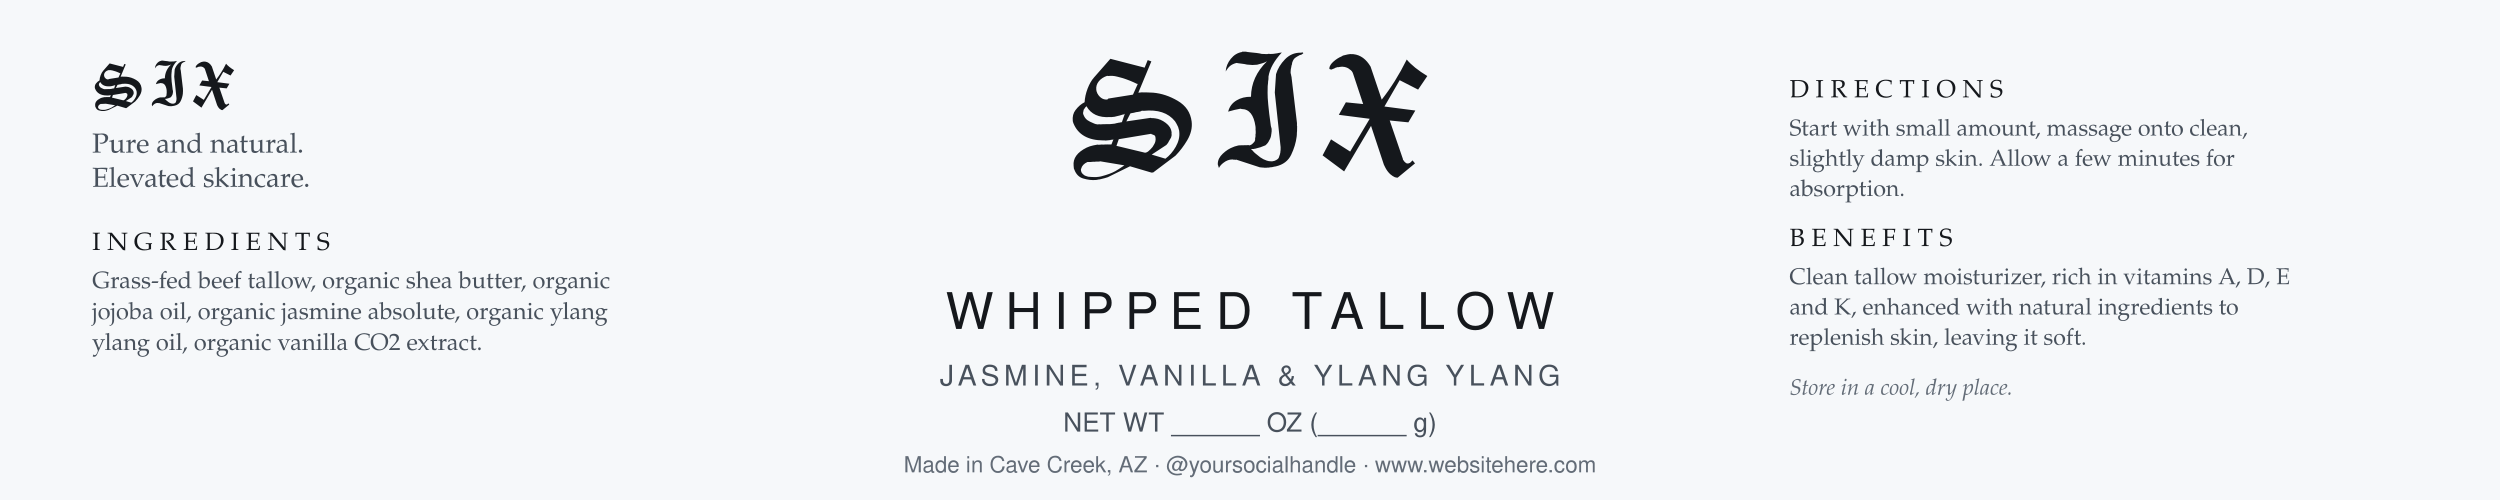
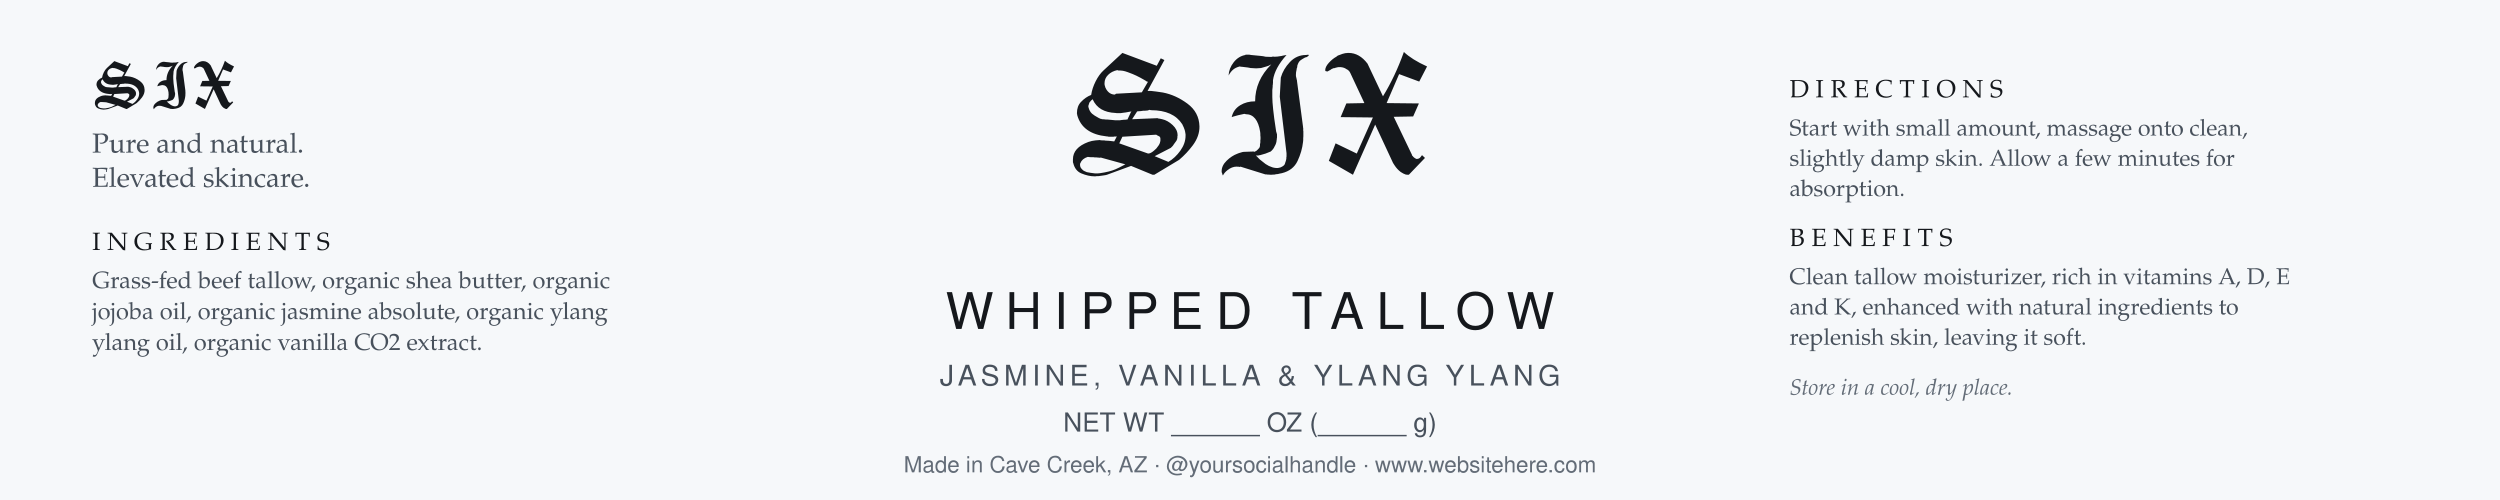
<svg xmlns="http://www.w3.org/2000/svg" width="190.0mm" height="38.0mm" viewBox="0 0 190.0 38.0">
  <rect x="0" y="0" width="190.0" height="38.0" fill="#f6f8fa" />
-   <g transform="translate(81.000 3.400) scale(0.2619)">
-     <path d="M12.94 4.08 22.88 6.65 23.77 4.46 24.83 4.83 21.05 13.92 22.01 13.82Q23.14 13.8 25.35 13.91Q28.99 14.22 32.5 16.29Q36.02 18.36 36.52 22.27Q36.86 24.97 35.24 27.72Q33.79 30.17 31.85 32.18L25.37 37.06L24.89 37.11L18.64 35.27L12.19 38.44Q11.91 38.57 11.24 38.73L10.19 38.99Q9.95 39.01 9.81 39.08L9.42 39.12Q9.13 39.15 9.09 39.2L8.75 39.24Q7.06 39.41 5 38.8Q3.23 38.25 2.48 36.23Q2.42 36.09 2.35 35.95L2.27 35.13Q1.93 31.89 6.06 29.85Q6.99 29.41 8 29.21L9.19 28.98Q9.35 29.07 9.98 29L10.41 28.95Q10.71 29.02 11.49 28.94Q11.68 28.97 12.07 28.93L13.24 28.95L13.86 27.37Q13.83 27.52 13.59 27.55L13.05 27.6Q13.01 27.66 12.91 27.67L11.8 27.78Q11.56 27.81 11.44 27.8Q11.32 27.79 11.17 27.75Q11.02 27.77 10.97 27.77Q4.18 27.75 2.19 22.73L2.18 22.64Q2.13 22.64 2.13 22.59L2.1 22.35Q2.05 22.36 2.05 22.31L2.03 22.16Q1.83 20.23 2.82 18.96Q3.98 17.42 5.46 16.68Q5.56 14.76 6.32 12.75Q7.09 10.74 8.18 9.51ZM6.3 34.02Q4.76 34.72 4.46 35.98Q4.37 36.08 4.39 36.28L4.42 36.57Q4.43 36.61 4.5 36.85Q4.5 36.9 4.54 36.97Q4.57 37.04 4.62 37.08Q4.63 37.13 4.63 37.18Q4.74 37.31 4.99 37.56Q5.23 37.8 5.44 37.92Q5.65 38.05 6.51 38.3Q6.85 38.31 7.59 38.38Q7.88 38.35 8.37 38.4Q8.61 38.37 8.76 38.41L9.68 38.31Q9.82 38.25 10.21 38.21Q12.82 37.54 14.35 36.7Q15.13 36.27 17 35L9.99 33.83Q9.85 33.9 9.61 33.92Q9.52 33.93 9.37 33.9Q9.22 33.91 9.17 33.92Q8.88 33.95 8.73 33.92L8.25 33.97Q8.2 33.97 7.96 33.95L7.18 34.03ZM22.08 19.14Q21.72 19.42 20.85 19.51L20.42 19.56Q19.71 19.78 19.18 19.83Q18.99 19.9 18.75 19.93L17.57 22.25L24.64 21.21Q24.85 21.34 25.29 21.29Q25.29 21.29 25.98 21.37Q27.51 21.55 29.02 22.69Q30.53 23.82 30.7 25.42L30.71 25.51Q30.67 25.57 30.68 25.66L30.72 26.05Q30.67 26.1 30.68 26.2L30.71 26.44Q30.71 26.49 30.67 26.54Q30.63 26.6 30.59 26.7Q30.55 26.8 30.56 26.9Q30.4 27.25 29.9 28.04Q29.86 28.14 29.76 28.32Q29.66 28.5 29.61 28.56Q29.57 28.61 29.18 29.09L24.93 31.88L28.91 33.07Q30.68 31.77 31.92 29.59Q33.15 27.41 32.93 25.28L32.89 24.89Q32.81 24.61 32.66 24.09Q32.65 23.94 32.52 23.71Q32.33 23.24 32.15 22.97Q32.09 22.83 31.92 22.58Q31.74 22.33 31.68 22.19Q28.76 18.54 22.58 19.18ZM24.79 25.84 15.38 27.41 14.7 29.34 22.77 31.28Q22.97 31.4 23.35 31.26Q23.59 31.19 23.91 30.96Q24.22 30.73 24.57 30.35Q24.66 30.25 24.86 30.03Q25.06 29.82 25.19 29.66Q25.86 28.66 25.99 28.06Q25.98 27.96 26.05 27.66Q26.05 27.61 26.07 27.41L26.01 26.79Q25.95 26.74 25.94 26.6L25.93 26.5Q25.88 26.51 25.85 26.44Q25.82 26.37 25.79 26.32Q25.76 26.27 25.35 26.12Q25.3 26.08 25.15 26.05Q25 26.01 24.97 25.99Q24.95 25.97 24.89 25.93L24.8 25.94ZM6.02 17.79Q5.94 17.95 5.67 18.17Q5.67 18.22 5.42 18.54Q5.42 18.54 5.33 18.67Q5.25 18.8 5.2 18.85Q5.04 19.6 5.04 19.63Q5.04 19.65 5.01 19.75L5.05 20.14Q5.05 20.19 5.1 20.23Q5.46 21.27 6.25 21.87Q6.83 22.3 8.26 22.88Q8.47 22.96 8.82 23.07Q8.92 23.06 8.96 23.05Q9.07 23.09 9.12 23.11Q9.17 23.13 9.36 23.11L9.7 23.07Q9.75 23.11 10.07 23.11Q10.39 23.1 10.77 23.06Q12.53 23.07 12.92 23.03L14.17 22.9Q14.37 22.88 14.84 22.73L14.94 22.72Q15.18 22.69 15.32 22.63L15.66 22.59Q15.85 22.57 15.99 22.51L16.28 22.48L17.14 20Q16.97 20.21 16.73 20.24L16.53 20.26Q16.49 20.31 16.35 20.32Q15.64 20.55 15.59 20.55Q15.12 20.7 14.83 20.73Q14.35 20.87 14.16 20.9L13.19 21Q12.95 21.02 12.8 20.99Q8 21.3 6.03 17.89ZM12.04 9.01Q10.48 9.51 9.59 10.6Q8.7 11.7 8.85 13.05Q8.88 13.34 8.92 13.48Q8.95 13.63 9.08 13.91Q9.09 13.95 9.21 14.23Q9.32 14.27 9.39 14.51Q10.48 16.05 12.07 15.89L12.34 15.62L19.49 14.48L20.88 11.4Q20.98 11.39 20.38 11.26Q20.37 11.21 20.27 11.15Q20.17 11.09 20.09 11.09Q20.02 11.1 19.86 10.97Q19.3 10.74 18.68 10.46L17.46 10Q16.55 9.66 15 9.28Q14.19 9.07 13.6 9.04Q13.01 9 12.24 9.08Z M51.19 2 52.25 2.01Q52.54 2.11 53.81 2.23L55.36 2.39Q55.65 2.4 56.13 2.5Q56.62 2.6 56.86 2.66Q57.39 2.71 58.41 2.72L58.9 2.63Q59.19 2.73 60.16 2.65Q60.6 2.56 61.43 2.47L61.48 2.47L61.53 2.42Q61.72 2.43 62.11 2.33Q62.3 2.34 62.69 2.25Q59.35 5.85 58.82 9.24L58.81 10.02Q58.76 10.16 58.75 10.31L58.75 10.5Q58.7 10.55 58.7 10.69L58.69 11.08Q58.59 11.76 58.59 12L58.56 13.95Q58.54 15.21 58.76 17.45Q58.93 19.49 59.51 23.58L59.74 24.41L59.73 25.33Q59.68 25.38 59.67 25.57L59.67 25.77Q59.62 25.91 59.62 26.01Q59.56 26.93 59.01 27.8Q58.71 28.52 57.93 29.19Q57.29 29.48 56.46 29.76Q56.22 29.8 55.71 29.96Q55.2 30.13 54.95 30.17Q54.9 30.17 54.81 30.17Q54.71 30.22 54.61 30.24Q54.51 30.27 54.32 30.26L53.74 30.26L53.98 30.5Q54.12 30.55 54.26 30.8L54.84 31.39Q56.09 32.42 56.43 32.67Q57.34 33.31 58.31 33.62Q58.79 33.77 58.89 33.77Q58.99 33.77 59.08 33.77Q59.18 33.82 59.23 33.82L59.91 33.83Q59.96 33.83 60.35 33.74Q60.4 33.74 60.69 33.65Q60.74 33.6 60.86 33.55Q60.98 33.51 61.03 33.48Q61.08 33.46 61.18 33.39Q61.28 33.32 61.32 33.29Q61.37 33.27 61.5 33.17Q61.62 33.08 61.64 33.03Q61.67 32.98 61.74 32.88Q61.82 32.79 61.82 32.76Q61.82 32.74 61.97 32.3L62.12 31.87Q62.12 31.72 62.22 31.43Q62.22 31.34 62.27 31.19L62.28 30.9Q62.28 30.75 62.33 30.61L62.34 29.73L60.65 13.88L61.01 8.54Q61.72 6.17 63.62 4.22Q65.51 2.28 68.13 2.31L68.82 2.23L68.91 2.52Q68.81 2.57 68.71 2.64Q68.61 2.71 68.54 2.76Q68.47 2.8 68.37 2.88Q68.27 2.95 68.15 2.95Q68.03 2.95 67.93 2.99Q67.83 3.04 67.74 3.09Q67 3.47 66.54 3.82Q66.07 4.18 65.77 5Q65.77 5.05 65.72 5.13Q65.67 5.2 65.67 5.34L65.66 5.49Q65.66 5.59 65.61 5.76Q65.56 5.93 65.46 6.17L65.46 6.36Q65.41 6.6 65.3 7.09Q65.25 7.33 65.25 7.72L65.24 8.16Q65.24 8.3 65.33 8.59Q65.33 8.64 65.38 8.69L65.38 8.79Q65.38 8.84 65.4 8.91Q65.43 8.98 65.47 9.23Q65.47 9.28 65.52 9.37L65.52 9.52L67.05 22.41Q67.05 22.7 67.09 22.75L67.08 23.48Q67.08 23.53 67.13 23.63L67.11 25.04Q67.06 25.23 67.06 25.57L67.05 26.1Q67 26.3 67 26.64Q66.67 29.3 65.4 31.94Q64.13 34.57 60.96 35.3Q60.81 35.3 60.42 35.39L59.84 35.53Q59.64 35.53 59.33 35.57Q59.01 35.62 58.86 35.66L58.48 35.66Q58.18 35.66 58.14 35.7L57.6 35.7Q57.55 35.65 57.41 35.65L56.97 35.64Q56.83 35.59 56.63 35.59L56.34 35.58L49.37 33.31L49.28 33.4L49.13 33.4Q49.08 33.4 48.99 33.35L48.6 33.35Q48.55 33.35 48.45 33.3L48.35 33.29Q46.99 33.28 45.72 34.28Q44.84 34.95 44.44 35.77L44.44 35.67Q44.39 35.62 44.34 35.53Q44.3 35.43 44.3 35.33L44.3 35.28Q44.25 35.09 44.18 34.97Q44.11 34.84 44.11 34.55Q44.13 32.95 45.56 31.61Q46.98 30.27 48.55 29.7Q48.69 29.61 49.03 29.51Q49.13 29.52 49.45 29.4Q49.77 29.28 50.01 29.24Q50.25 29.19 50.4 29.19L53.22 29.13Q53.22 29.23 53.31 29.23Q53.36 29.23 53.41 29.18Q53.46 29.13 53.75 29.04Q53.8 28.99 53.9 28.95Q54 28.9 54.07 28.83Q54.14 28.75 54.42 28.49Q54.69 28.23 54.76 28.11Q54.83 27.99 54.94 27.65L54.94 27.16Q54.94 27.02 55.05 26.63L55.05 25.95Q55.06 25.85 55.11 25.76L55.11 25.12Q55.07 24.98 55.07 24.64L55.08 24.15Q55.03 24.01 55.04 23.67Q54.32 18.7 51.07 18.66L50.68 18.56Q50.1 18.7 48.93 18.92Q48.63 19.02 48.05 19.16Q47.9 19.2 47.61 19.27Q47.32 19.34 47.12 19.43Q47.64 17.26 49.6 16.12Q51.36 15.07 53.74 15.1Q53.81 9.27 58.39 4.81Q58.29 4.86 58.04 4.98Q57.8 5.1 57.6 5.19Q57.41 5.29 56.97 5.4Q56.53 5.52 55.51 5.8Q54.63 5.88 54.15 5.88Q53.66 5.87 52.59 5.76Q52.35 5.71 51.82 5.6Q51.29 5.5 50.99 5.49Q50.7 5.49 50.22 5.39Q49.93 5.38 49.54 5.28Q48.42 5.56 47.71 6.13Q47 6.71 46.4 7.77Q46.52 5.78 47.88 4.09Q49.24 2.41 51.18 2.1Z M98.92 4.27Q100.89 6.65 104.91 9.08L102.24 13.02L96.89 10.29L92.47 17.93L101.43 19.09L99.41 22.52L94 21.98L97.82 33.14Q97.8 33.28 97.85 33.29L97.85 33.34Q97.83 33.43 97.93 33.44Q98.08 33.8 98.62 34.26Q98.67 34.26 98.71 34.27Q98.71 34.32 98.78 34.35Q98.85 34.38 98.99 34.45L99.18 34.47L99.23 34.43L99.43 34.45L99.48 34.41L99.53 34.41Q99.63 34.38 99.71 34.34Q99.79 34.3 99.84 34.3L100.1 34.09L100.61 33.56L101.34 34.43L96.3 38.58L95.77 38.52Q95.73 38.47 95.63 38.46L95.49 38.44Q95.44 38.38 95.35 38.37Q94.88 38.17 94.12 37.54Q93.2 36.65 92.65 35.51Q92.53 35.25 92.3 34.79L88.58 23.54L80.77 36.76L74.52 32.11L76.97 27.46L82.52 31L88.19 21.49L79.23 20.34L81.27 16.71L86.29 17.21L83.37 8.4Q83.12 7.59 82.39 7.16Q81.86 6.66 80.91 6.45L80.23 6.37Q80.08 6.4 79.94 6.39L79.34 6.46Q79.29 6.46 79.22 6.5Q79.14 6.54 78.99 6.52L78.8 6.5Q78.75 6.54 78.64 6.58Q78.54 6.61 78.49 6.61Q78.45 6.6 78.37 6.64Q78.29 6.68 78.24 6.7Q78.19 6.72 78.08 6.78Q77.98 6.84 77.87 6.9Q77.77 6.96 77.72 6.96Q77.67 6.95 77.59 6.99Q77.51 7.03 77.46 7.05Q77.41 7.07 77.28 7.12Q77.15 7.18 77.05 7.22L76.58 7.07L76.46 6.86Q76.58 5.84 77.72 4.85Q78.86 3.86 79.99 3.41Q80.21 3.24 80.44 3.14Q80.67 3.05 81.32 2.93Q81.47 2.9 81.73 2.83Q81.82 2.84 81.9 2.8Q81.98 2.76 82.07 2.77Q82.17 2.78 82.47 2.72Q82.62 2.74 82.77 2.71L83.01 2.74Q83.15 2.75 83.3 2.72L83.54 2.75Q86.53 3.1 88.45 6.36L91.68 15.93Q95.7 10.83 98.91 4.36Z" fill="#15181c" />
+   <g transform="translate(81.000 3.400) scale(0.27155)">
+     <path d="M15.84 2.29 25.46 5.89 26.58 3.8 27.6 4.28 22.89 12.93H23.86Q24.97 13.03 27.16 13.37Q30.75 14.05 34.03 16.47Q37.31 18.9 37.41 22.84Q37.46 25.56 35.56 28.13Q33.86 30.41 31.73 32.21L24.78 36.39H24.29L18.27 33.91L11.52 36.39Q11.23 36.49 10.55 36.58L9.48 36.73Q9.24 36.73 9.09 36.78H8.7Q8.41 36.78 8.36 36.83H8.02Q6.32 36.83 4.33 36Q2.63 35.27 2.1 33.18Q2.05 33.04 2 32.89V32.07Q2 28.81 6.32 27.21Q7.29 26.87 8.31 26.77L9.53 26.67Q9.67 26.77 10.31 26.77H10.74Q11.03 26.87 11.81 26.87Q12.01 26.92 12.39 26.92L13.56 27.06L14.34 25.56Q14.29 25.7 14.05 25.7H13.51Q13.46 25.75 13.37 25.75H12.25Q12.01 25.75 11.88 25.73Q11.76 25.7 11.62 25.65Q11.47 25.65 11.42 25.65Q4.67 24.93 3.21 19.73V19.63Q3.17 19.63 3.17 19.58V19.34Q3.12 19.34 3.12 19.29V19.15Q3.12 17.2 4.23 16.04Q5.55 14.63 7.1 14.05Q7.39 12.15 8.36 10.23Q9.33 8.31 10.55 7.2ZM6.13 31.39Q4.53 31.92 4.09 33.13Q3.99 33.23 3.99 33.43V33.72Q3.99 33.77 4.04 34.01Q4.04 34.06 4.06 34.13Q4.09 34.2 4.14 34.25Q4.14 34.3 4.14 34.35Q4.23 34.49 4.45 34.76Q4.67 35.03 4.87 35.17Q5.06 35.32 5.89 35.66Q6.23 35.71 6.95 35.85Q7.25 35.85 7.73 35.95Q7.97 35.95 8.12 36H9.04Q9.19 35.95 9.58 35.95Q12.25 35.56 13.85 34.88Q14.68 34.54 16.67 33.47L9.82 31.58Q9.67 31.63 9.43 31.63Q9.33 31.63 9.19 31.58Q9.04 31.58 8.99 31.58Q8.7 31.58 8.56 31.53H8.07Q8.02 31.53 7.78 31.48H7ZM23.37 18.22Q22.98 18.47 22.11 18.47H21.67Q20.94 18.61 20.41 18.61Q20.21 18.66 19.97 18.66L18.56 20.85L25.7 20.55Q25.9 20.7 26.33 20.7Q26.33 20.7 27.01 20.85Q28.52 21.19 29.9 22.47Q31.29 23.76 31.29 25.36V25.46Q31.24 25.51 31.24 25.61V25.99Q31.19 26.04 31.19 26.14V26.38Q31.19 26.43 31.14 26.48Q31.09 26.53 31.05 26.63Q31 26.72 31 26.82Q30.8 27.16 30.22 27.89Q30.17 27.99 30.05 28.16Q29.93 28.33 29.88 28.37Q29.83 28.42 29.39 28.86L24.88 31.19L28.71 32.79Q30.61 31.68 32.07 29.64Q33.52 27.6 33.52 25.46V25.07Q33.47 24.78 33.38 24.25Q33.38 24.1 33.28 23.86Q33.13 23.37 32.99 23.08Q32.94 22.93 32.79 22.67Q32.65 22.4 32.6 22.25Q30.07 18.32 23.86 18.32ZM25.36 25.17 15.84 25.75 14.97 27.6 22.79 30.37Q22.98 30.51 23.37 30.41Q23.61 30.37 23.95 30.17Q24.29 29.98 24.68 29.64Q24.78 29.54 25 29.35Q25.22 29.15 25.36 29.01Q26.14 28.08 26.33 27.5Q26.33 27.4 26.43 27.11Q26.43 27.06 26.48 26.87V26.24Q26.43 26.19 26.43 26.04V25.95Q26.38 25.95 26.36 25.87Q26.33 25.8 26.31 25.75Q26.29 25.7 25.9 25.51Q25.85 25.46 25.7 25.41Q25.56 25.36 25.53 25.34Q25.51 25.31 25.46 25.27H25.36ZM7.54 15.21Q7.44 15.36 7.15 15.55Q7.15 15.6 6.86 15.89Q6.86 15.89 6.76 16.01Q6.66 16.13 6.61 16.18Q6.37 16.91 6.37 16.94Q6.37 16.96 6.32 17.06V17.45Q6.32 17.49 6.37 17.54Q6.61 18.61 7.34 19.29Q7.88 19.78 9.24 20.51Q9.43 20.6 9.77 20.75Q9.87 20.75 9.92 20.75Q10.01 20.8 10.06 20.82Q10.11 20.85 10.31 20.85H10.65Q10.69 20.89 11.01 20.92Q11.33 20.94 11.71 20.94Q13.46 21.14 13.85 21.14H15.11Q15.31 21.14 15.79 21.04H15.89Q16.13 21.04 16.28 20.99H16.62Q16.81 20.99 16.96 20.94H17.25L18.37 18.56Q18.17 18.76 17.93 18.76H17.74Q17.69 18.81 17.54 18.81Q16.81 18.95 16.77 18.95Q16.28 19.05 15.99 19.05Q15.5 19.15 15.31 19.15H14.34Q14.09 19.15 13.95 19.1Q9.14 18.9 7.54 15.31ZM14.43 7.1Q12.83 7.44 11.84 8.44Q10.84 9.43 10.84 10.79Q10.84 11.08 10.86 11.23Q10.89 11.37 10.99 11.67Q10.99 11.71 11.08 12.01Q11.18 12.05 11.23 12.3Q12.15 13.95 13.75 13.95L14.05 13.71L21.28 13.32L22.98 10.4Q23.08 10.4 22.5 10.21Q22.5 10.16 22.4 10.09Q22.3 10.01 22.23 10.01Q22.16 10.01 22.01 9.87Q21.48 9.58 20.89 9.24L19.73 8.65Q18.85 8.22 17.35 7.68Q16.57 7.39 15.99 7.29Q15.41 7.2 14.63 7.2Z M50.27 2.78H51.34Q51.63 2.87 52.89 2.97L54.45 3.12Q54.74 3.12 55.23 3.21Q55.71 3.31 55.95 3.36Q56.49 3.41 57.51 3.41L57.99 3.31Q58.29 3.41 59.26 3.31Q59.69 3.21 60.52 3.12H60.57L60.62 3.07Q60.81 3.07 61.2 2.97Q61.39 2.97 61.78 2.87Q58.48 6.52 57.99 9.92V10.69Q57.95 10.84 57.95 10.99V11.18Q57.9 11.23 57.9 11.37V11.76Q57.8 12.44 57.8 12.69V14.63Q57.8 15.89 58.04 18.13Q58.24 20.17 58.87 24.25L59.11 25.07V25.99Q59.06 26.04 59.06 26.24V26.43Q59.01 26.58 59.01 26.67Q58.97 27.6 58.43 28.47Q58.14 29.2 57.36 29.88Q56.73 30.17 55.91 30.46Q55.66 30.51 55.15 30.68Q54.64 30.85 54.4 30.9Q54.35 30.9 54.25 30.9Q54.16 30.95 54.06 30.97Q53.96 31 53.77 31H53.19L53.43 31.24Q53.57 31.29 53.72 31.53L54.3 32.11Q55.57 33.13 55.91 33.38Q56.83 34.01 57.8 34.3Q58.29 34.45 58.38 34.45Q58.48 34.45 58.58 34.45Q58.67 34.49 58.72 34.49H59.4Q59.45 34.49 59.84 34.4Q59.89 34.4 60.18 34.3Q60.23 34.25 60.35 34.2Q60.47 34.15 60.52 34.13Q60.57 34.11 60.67 34.03Q60.76 33.96 60.81 33.94Q60.86 33.91 60.98 33.81Q61.1 33.72 61.13 33.67Q61.15 33.62 61.22 33.52Q61.3 33.43 61.3 33.4Q61.3 33.38 61.44 32.94L61.59 32.5Q61.59 32.36 61.69 32.07Q61.69 31.97 61.73 31.82V31.53Q61.73 31.39 61.78 31.24V30.37L59.89 14.53L60.18 9.19Q60.86 6.81 62.73 4.84Q64.6 2.87 67.22 2.87L67.9 2.78L68 3.07Q67.9 3.12 67.81 3.19Q67.71 3.26 67.64 3.31Q67.56 3.36 67.47 3.43Q67.37 3.51 67.25 3.51Q67.13 3.51 67.03 3.55Q66.93 3.6 66.83 3.65Q66.11 4.04 65.64 4.4Q65.18 4.77 64.89 5.59Q64.89 5.64 64.84 5.72Q64.79 5.79 64.79 5.93V6.08Q64.79 6.18 64.75 6.35Q64.7 6.52 64.6 6.76V6.95Q64.55 7.2 64.45 7.68Q64.41 7.93 64.41 8.31V8.75Q64.41 8.9 64.5 9.19Q64.5 9.24 64.55 9.29V9.38Q64.55 9.43 64.58 9.5Q64.6 9.58 64.65 9.82Q64.65 9.87 64.7 9.97V10.11L66.4 22.98Q66.4 23.27 66.45 23.32V24.05Q66.45 24.1 66.49 24.2V25.61Q66.45 25.8 66.45 26.14V26.67Q66.4 26.87 66.4 27.21Q66.11 29.88 64.87 32.53Q63.63 35.17 60.47 35.95Q60.33 35.95 59.94 36.05L59.35 36.19Q59.16 36.19 58.84 36.24Q58.53 36.29 58.38 36.34H57.99Q57.7 36.34 57.65 36.39H57.12Q57.07 36.34 56.93 36.34H56.49Q56.34 36.29 56.15 36.29H55.86L48.86 34.11L48.77 34.2H48.62Q48.57 34.2 48.47 34.15H48.09Q48.04 34.15 47.94 34.11H47.84Q46.48 34.11 45.22 35.13Q44.35 35.81 43.96 36.63V36.53Q43.91 36.49 43.86 36.39Q43.81 36.29 43.81 36.19V36.15Q43.76 35.95 43.69 35.83Q43.62 35.71 43.62 35.42Q43.62 33.81 45.03 32.45Q46.43 31.09 47.99 30.51Q48.13 30.41 48.47 30.32Q48.57 30.32 48.89 30.2Q49.2 30.07 49.45 30.03Q49.69 29.98 49.83 29.98L52.65 29.88Q52.65 29.98 52.75 29.98Q52.8 29.98 52.85 29.93Q52.89 29.88 53.19 29.78Q53.23 29.73 53.33 29.69Q53.43 29.64 53.5 29.56Q53.57 29.49 53.84 29.22Q54.11 28.96 54.18 28.84Q54.25 28.71 54.35 28.37V27.89Q54.35 27.74 54.45 27.35V26.67Q54.45 26.58 54.5 26.48V25.85Q54.45 25.7 54.45 25.36V24.88Q54.4 24.73 54.4 24.39Q53.62 19.44 50.37 19.44L49.98 19.34Q49.4 19.49 48.23 19.73Q47.94 19.83 47.36 19.97Q47.21 20.02 46.92 20.09Q46.63 20.17 46.43 20.26Q46.92 18.08 48.86 16.91Q50.61 15.84 52.99 15.84Q52.99 10.01 57.51 5.5Q57.41 5.55 57.17 5.67Q56.93 5.79 56.73 5.89Q56.54 5.98 56.1 6.1Q55.66 6.23 54.64 6.52Q53.77 6.61 53.28 6.61Q52.8 6.61 51.73 6.52Q51.49 6.47 50.95 6.37Q50.42 6.27 50.13 6.27Q49.83 6.27 49.35 6.18Q49.06 6.18 48.67 6.08Q47.55 6.37 46.85 6.95Q46.14 7.54 45.56 8.61Q45.66 6.61 46.99 4.91Q48.33 3.21 50.27 2.87Z M94.6 2Q96.83 4.14 101.11 6.08L98.92 10.31L93.29 8.22L89.79 16.33L98.83 16.43L97.22 20.07L91.78 20.17L96.88 30.8Q96.88 30.95 96.93 30.95V31Q96.93 31.09 97.03 31.09Q97.22 31.43 97.81 31.82Q97.85 31.82 97.9 31.82Q97.9 31.87 97.98 31.9Q98.05 31.92 98.19 31.97H98.39L98.44 31.92H98.63L98.68 31.87H98.73Q98.83 31.82 98.9 31.77Q98.97 31.73 99.02 31.73L99.26 31.48L99.7 30.9L100.53 31.68L96.01 36.39H95.47Q95.43 36.34 95.33 36.34H95.18Q95.13 36.29 95.04 36.29Q94.55 36.15 93.73 35.61Q92.71 34.83 92.03 33.77Q91.88 33.52 91.59 33.09L86.59 22.35L80.37 36.39L73.62 32.5L75.51 27.6L81.44 30.46L85.95 20.36L76.92 20.26L78.52 16.43L83.57 16.33L79.64 7.93Q79.3 7.15 78.52 6.81Q77.94 6.37 76.97 6.27H76.29Q76.14 6.32 76 6.32L75.41 6.47Q75.37 6.47 75.29 6.52Q75.22 6.57 75.07 6.57H74.88Q74.83 6.61 74.73 6.66Q74.64 6.71 74.59 6.71Q74.54 6.71 74.47 6.76Q74.39 6.81 74.35 6.83Q74.3 6.86 74.2 6.93Q74.1 7 74.01 7.08Q73.91 7.15 73.86 7.15Q73.81 7.15 73.74 7.2Q73.67 7.25 73.62 7.27Q73.57 7.29 73.45 7.37Q73.33 7.44 73.23 7.49L72.74 7.39L72.6 7.2Q72.6 6.18 73.62 5.06Q74.64 3.94 75.71 3.36Q75.9 3.17 76.12 3.04Q76.34 2.92 76.97 2.73Q77.11 2.68 77.36 2.58Q77.45 2.58 77.53 2.53Q77.6 2.49 77.7 2.49Q77.79 2.49 78.09 2.39Q78.23 2.39 78.38 2.34H78.62Q78.77 2.34 78.91 2.29H79.15Q82.17 2.29 84.45 5.3L88.77 14.43Q92.17 8.9 94.6 2.1Z" fill="#15181c" />
  </g>
  <text x="95.00" y="25.00" font-family="Helvetica, Arial, sans-serif" font-size="3.85" fill="#15181c" text-anchor="middle" letter-spacing="0.950">WHIPPED TALLOW</text>
  <text x="95.00" y="29.30" font-family="Helvetica, Arial, sans-serif" font-size="2.15" fill="#48515c" text-anchor="middle" letter-spacing="0.350">JASMINE, VANILLA &amp; YLANG YLANG</text>
  <text x="95.00" y="32.80" font-family="Helvetica, Arial, sans-serif" font-size="2.00" fill="#48515c" text-anchor="middle">NET WT ______ OZ (______ g)</text>
  <text x="95.00" y="35.90" font-family="Helvetica, Arial, sans-serif" font-size="1.70" fill="#636c77" text-anchor="middle">Made in Cave Creek, AZ   ·   @yoursocialhandle   ·   www.websitehere.com</text>
-   <g transform="translate(7.000 4.400) scale(0.10289)">
-     <path d="M12.94 4.08 22.88 6.65 23.77 4.46 24.83 4.83 21.05 13.92 22.01 13.82Q23.14 13.8 25.35 13.91Q28.99 14.22 32.5 16.29Q36.02 18.36 36.52 22.27Q36.86 24.97 35.24 27.72Q33.79 30.17 31.85 32.18L25.37 37.06L24.89 37.11L18.64 35.27L12.19 38.44Q11.91 38.57 11.24 38.73L10.19 38.99Q9.95 39.01 9.81 39.08L9.42 39.12Q9.13 39.15 9.09 39.2L8.75 39.24Q7.06 39.41 5 38.8Q3.23 38.25 2.48 36.23Q2.42 36.09 2.35 35.95L2.27 35.13Q1.93 31.89 6.06 29.85Q6.99 29.41 8 29.21L9.19 28.98Q9.35 29.07 9.98 29L10.41 28.95Q10.71 29.02 11.49 28.94Q11.68 28.97 12.07 28.93L13.24 28.95L13.86 27.37Q13.83 27.52 13.59 27.55L13.05 27.6Q13.01 27.66 12.91 27.67L11.8 27.78Q11.56 27.81 11.44 27.8Q11.32 27.79 11.17 27.75Q11.02 27.77 10.97 27.77Q4.18 27.75 2.19 22.73L2.18 22.64Q2.13 22.64 2.13 22.59L2.1 22.35Q2.05 22.36 2.05 22.31L2.03 22.16Q1.83 20.23 2.82 18.96Q3.98 17.42 5.46 16.68Q5.56 14.76 6.32 12.75Q7.09 10.74 8.18 9.51ZM6.3 34.02Q4.76 34.72 4.46 35.98Q4.37 36.08 4.39 36.28L4.42 36.57Q4.43 36.61 4.5 36.85Q4.5 36.9 4.54 36.97Q4.57 37.04 4.62 37.08Q4.63 37.13 4.63 37.18Q4.74 37.31 4.99 37.56Q5.23 37.8 5.44 37.92Q5.65 38.05 6.51 38.3Q6.85 38.31 7.59 38.38Q7.88 38.35 8.37 38.4Q8.61 38.37 8.76 38.41L9.68 38.31Q9.82 38.25 10.21 38.21Q12.82 37.54 14.35 36.7Q15.13 36.27 17 35L9.99 33.83Q9.85 33.9 9.61 33.92Q9.52 33.93 9.37 33.9Q9.22 33.91 9.17 33.92Q8.88 33.95 8.73 33.92L8.25 33.97Q8.2 33.97 7.96 33.95L7.18 34.03ZM22.08 19.14Q21.72 19.42 20.85 19.51L20.42 19.56Q19.71 19.78 19.18 19.83Q18.99 19.9 18.75 19.93L17.57 22.25L24.64 21.21Q24.85 21.34 25.29 21.29Q25.29 21.29 25.98 21.37Q27.51 21.55 29.02 22.69Q30.53 23.82 30.7 25.42L30.71 25.51Q30.67 25.57 30.68 25.66L30.72 26.05Q30.67 26.1 30.68 26.2L30.71 26.44Q30.71 26.49 30.67 26.54Q30.63 26.6 30.59 26.7Q30.55 26.8 30.56 26.9Q30.4 27.25 29.9 28.04Q29.86 28.14 29.76 28.32Q29.66 28.5 29.61 28.56Q29.57 28.61 29.18 29.09L24.93 31.88L28.91 33.07Q30.68 31.77 31.92 29.59Q33.15 27.41 32.93 25.28L32.89 24.89Q32.81 24.61 32.66 24.09Q32.65 23.94 32.52 23.71Q32.33 23.24 32.15 22.97Q32.09 22.83 31.92 22.58Q31.74 22.33 31.68 22.19Q28.76 18.54 22.58 19.18ZM24.79 25.84 15.38 27.41 14.7 29.34 22.77 31.28Q22.97 31.4 23.35 31.26Q23.59 31.19 23.91 30.96Q24.22 30.73 24.57 30.35Q24.66 30.25 24.86 30.03Q25.06 29.82 25.19 29.66Q25.86 28.66 25.99 28.06Q25.98 27.96 26.05 27.66Q26.05 27.61 26.07 27.41L26.01 26.79Q25.95 26.74 25.94 26.6L25.93 26.5Q25.88 26.51 25.85 26.44Q25.82 26.37 25.79 26.32Q25.76 26.27 25.35 26.12Q25.3 26.08 25.15 26.05Q25 26.01 24.97 25.99Q24.95 25.97 24.89 25.93L24.8 25.94ZM6.02 17.79Q5.94 17.95 5.67 18.17Q5.67 18.22 5.42 18.54Q5.42 18.54 5.33 18.67Q5.25 18.8 5.2 18.85Q5.04 19.6 5.04 19.63Q5.04 19.65 5.01 19.75L5.05 20.14Q5.05 20.19 5.1 20.23Q5.46 21.27 6.25 21.87Q6.83 22.3 8.26 22.88Q8.47 22.96 8.82 23.07Q8.92 23.06 8.96 23.05Q9.07 23.09 9.12 23.11Q9.17 23.13 9.36 23.11L9.7 23.07Q9.75 23.11 10.07 23.11Q10.39 23.1 10.77 23.06Q12.53 23.07 12.92 23.03L14.17 22.9Q14.37 22.88 14.84 22.73L14.94 22.72Q15.18 22.69 15.32 22.63L15.66 22.59Q15.85 22.57 15.99 22.51L16.28 22.48L17.14 20Q16.97 20.21 16.73 20.24L16.53 20.26Q16.49 20.31 16.35 20.32Q15.64 20.55 15.59 20.55Q15.12 20.7 14.83 20.73Q14.35 20.87 14.16 20.9L13.19 21Q12.95 21.02 12.8 20.99Q8 21.3 6.03 17.89ZM12.04 9.01Q10.48 9.51 9.59 10.6Q8.7 11.7 8.85 13.05Q8.88 13.34 8.92 13.48Q8.95 13.63 9.08 13.91Q9.09 13.95 9.21 14.23Q9.32 14.27 9.39 14.51Q10.48 16.05 12.07 15.89L12.34 15.62L19.49 14.48L20.88 11.4Q20.98 11.39 20.38 11.26Q20.37 11.21 20.27 11.15Q20.17 11.09 20.09 11.09Q20.02 11.1 19.86 10.97Q19.3 10.74 18.68 10.46L17.46 10Q16.55 9.66 15 9.28Q14.19 9.07 13.6 9.04Q13.01 9 12.24 9.08Z M51.19 2 52.25 2.01Q52.54 2.11 53.81 2.23L55.36 2.39Q55.65 2.4 56.13 2.5Q56.62 2.6 56.86 2.66Q57.39 2.71 58.41 2.72L58.9 2.63Q59.19 2.73 60.16 2.65Q60.6 2.56 61.43 2.47L61.48 2.47L61.53 2.42Q61.72 2.43 62.11 2.33Q62.3 2.34 62.69 2.25Q59.35 5.85 58.82 9.24L58.81 10.02Q58.76 10.16 58.75 10.31L58.75 10.5Q58.7 10.55 58.7 10.69L58.69 11.08Q58.59 11.76 58.59 12L58.56 13.95Q58.54 15.21 58.76 17.45Q58.93 19.49 59.51 23.58L59.74 24.41L59.73 25.33Q59.68 25.38 59.67 25.57L59.67 25.77Q59.62 25.91 59.62 26.01Q59.56 26.93 59.01 27.8Q58.71 28.52 57.93 29.19Q57.29 29.48 56.46 29.76Q56.22 29.8 55.71 29.96Q55.2 30.13 54.95 30.17Q54.9 30.17 54.81 30.17Q54.71 30.22 54.61 30.24Q54.51 30.27 54.32 30.26L53.74 30.26L53.98 30.5Q54.12 30.55 54.26 30.8L54.84 31.39Q56.09 32.42 56.43 32.67Q57.34 33.31 58.31 33.62Q58.79 33.77 58.89 33.77Q58.99 33.77 59.08 33.77Q59.18 33.82 59.23 33.82L59.91 33.83Q59.96 33.83 60.35 33.74Q60.4 33.74 60.69 33.65Q60.74 33.6 60.86 33.55Q60.98 33.51 61.03 33.48Q61.08 33.46 61.18 33.39Q61.28 33.32 61.32 33.29Q61.37 33.27 61.5 33.17Q61.62 33.08 61.64 33.03Q61.67 32.98 61.74 32.88Q61.82 32.79 61.82 32.76Q61.82 32.74 61.97 32.3L62.12 31.87Q62.12 31.72 62.22 31.43Q62.22 31.34 62.27 31.19L62.28 30.9Q62.28 30.75 62.33 30.61L62.34 29.73L60.65 13.88L61.01 8.54Q61.72 6.17 63.62 4.22Q65.51 2.28 68.13 2.31L68.82 2.23L68.91 2.52Q68.81 2.57 68.71 2.64Q68.61 2.71 68.54 2.76Q68.47 2.8 68.37 2.88Q68.27 2.95 68.15 2.95Q68.03 2.95 67.93 2.99Q67.83 3.04 67.74 3.09Q67 3.47 66.54 3.82Q66.07 4.18 65.77 5Q65.77 5.05 65.72 5.13Q65.67 5.2 65.67 5.34L65.66 5.49Q65.66 5.59 65.61 5.76Q65.56 5.93 65.46 6.17L65.46 6.36Q65.41 6.6 65.3 7.09Q65.25 7.33 65.25 7.72L65.24 8.16Q65.24 8.3 65.33 8.59Q65.33 8.64 65.38 8.69L65.38 8.79Q65.38 8.84 65.4 8.91Q65.43 8.98 65.47 9.23Q65.47 9.28 65.52 9.37L65.52 9.52L67.05 22.41Q67.05 22.7 67.09 22.75L67.08 23.48Q67.08 23.53 67.13 23.63L67.11 25.04Q67.06 25.23 67.06 25.57L67.05 26.1Q67 26.3 67 26.64Q66.67 29.3 65.4 31.94Q64.13 34.57 60.96 35.3Q60.81 35.3 60.42 35.39L59.84 35.53Q59.64 35.53 59.33 35.57Q59.01 35.62 58.86 35.66L58.48 35.66Q58.18 35.66 58.14 35.7L57.6 35.7Q57.55 35.65 57.41 35.65L56.97 35.64Q56.83 35.59 56.63 35.59L56.34 35.58L49.37 33.31L49.28 33.4L49.13 33.4Q49.08 33.4 48.99 33.35L48.6 33.35Q48.55 33.35 48.45 33.3L48.35 33.29Q46.99 33.28 45.72 34.28Q44.84 34.95 44.44 35.77L44.44 35.67Q44.39 35.62 44.34 35.53Q44.3 35.43 44.3 35.33L44.3 35.28Q44.25 35.09 44.18 34.97Q44.11 34.84 44.11 34.55Q44.13 32.95 45.56 31.61Q46.98 30.27 48.55 29.7Q48.69 29.61 49.03 29.51Q49.13 29.52 49.45 29.4Q49.77 29.28 50.01 29.24Q50.25 29.19 50.4 29.19L53.22 29.13Q53.22 29.23 53.31 29.23Q53.36 29.23 53.41 29.18Q53.46 29.13 53.75 29.04Q53.8 28.99 53.9 28.95Q54 28.9 54.07 28.83Q54.14 28.75 54.42 28.49Q54.69 28.23 54.76 28.11Q54.83 27.99 54.94 27.65L54.94 27.16Q54.94 27.02 55.05 26.63L55.05 25.95Q55.06 25.85 55.11 25.76L55.11 25.12Q55.07 24.98 55.07 24.64L55.08 24.15Q55.03 24.01 55.04 23.67Q54.32 18.7 51.07 18.66L50.68 18.56Q50.1 18.7 48.93 18.92Q48.63 19.02 48.05 19.16Q47.9 19.2 47.61 19.27Q47.32 19.34 47.12 19.43Q47.64 17.26 49.6 16.12Q51.36 15.07 53.74 15.1Q53.81 9.27 58.39 4.81Q58.29 4.86 58.04 4.98Q57.8 5.1 57.6 5.19Q57.41 5.29 56.97 5.4Q56.53 5.52 55.51 5.8Q54.63 5.88 54.15 5.88Q53.66 5.87 52.59 5.76Q52.35 5.71 51.82 5.6Q51.29 5.5 50.99 5.49Q50.7 5.49 50.22 5.39Q49.93 5.38 49.54 5.28Q48.42 5.56 47.71 6.13Q47 6.71 46.4 7.77Q46.52 5.78 47.88 4.09Q49.24 2.41 51.18 2.1Z M98.92 4.27Q100.89 6.65 104.91 9.08L102.24 13.02L96.89 10.29L92.47 17.93L101.43 19.09L99.41 22.52L94 21.98L97.82 33.14Q97.8 33.28 97.85 33.29L97.85 33.34Q97.83 33.43 97.93 33.44Q98.08 33.8 98.62 34.26Q98.67 34.26 98.71 34.27Q98.71 34.32 98.78 34.35Q98.85 34.38 98.99 34.45L99.18 34.47L99.23 34.43L99.43 34.45L99.48 34.41L99.53 34.41Q99.63 34.38 99.71 34.34Q99.79 34.3 99.84 34.3L100.1 34.09L100.61 33.56L101.34 34.43L96.3 38.58L95.77 38.52Q95.73 38.47 95.63 38.46L95.49 38.44Q95.44 38.38 95.35 38.37Q94.88 38.17 94.12 37.54Q93.2 36.65 92.65 35.51Q92.53 35.25 92.3 34.79L88.58 23.54L80.77 36.76L74.52 32.11L76.97 27.46L82.52 31L88.19 21.49L79.23 20.34L81.27 16.71L86.29 17.21L83.37 8.4Q83.12 7.59 82.39 7.16Q81.86 6.66 80.91 6.45L80.23 6.37Q80.08 6.4 79.94 6.39L79.34 6.46Q79.29 6.46 79.22 6.5Q79.14 6.54 78.99 6.52L78.8 6.5Q78.75 6.54 78.64 6.58Q78.54 6.61 78.49 6.61Q78.45 6.6 78.37 6.64Q78.29 6.68 78.24 6.7Q78.19 6.72 78.08 6.78Q77.98 6.84 77.87 6.9Q77.77 6.96 77.72 6.96Q77.67 6.95 77.59 6.99Q77.51 7.03 77.46 7.05Q77.41 7.07 77.28 7.12Q77.15 7.18 77.05 7.22L76.58 7.07L76.46 6.86Q76.58 5.84 77.72 4.85Q78.86 3.86 79.99 3.41Q80.21 3.24 80.44 3.14Q80.67 3.05 81.32 2.93Q81.47 2.9 81.73 2.83Q81.82 2.84 81.9 2.8Q81.98 2.76 82.07 2.77Q82.17 2.78 82.47 2.72Q82.62 2.74 82.77 2.71L83.01 2.74Q83.15 2.75 83.3 2.72L83.54 2.75Q86.53 3.1 88.45 6.36L91.68 15.93Q95.7 10.83 98.91 4.36Z" fill="#15181c" />
+   <g transform="translate(7.000 4.400) scale(0.10668)">
+     <path d="M15.84 2.29 25.46 5.89 26.58 3.8 27.6 4.28 22.89 12.93H23.86Q24.97 13.03 27.16 13.37Q30.75 14.05 34.03 16.47Q37.31 18.9 37.41 22.84Q37.46 25.56 35.56 28.13Q33.86 30.41 31.73 32.21L24.78 36.39H24.29L18.27 33.91L11.52 36.39Q11.23 36.49 10.55 36.58L9.48 36.73Q9.24 36.73 9.09 36.78H8.7Q8.41 36.78 8.36 36.83H8.02Q6.32 36.83 4.33 36Q2.63 35.27 2.1 33.18Q2.05 33.04 2 32.89V32.07Q2 28.81 6.32 27.21Q7.29 26.87 8.31 26.77L9.53 26.67Q9.67 26.77 10.31 26.77H10.74Q11.03 26.87 11.81 26.87Q12.01 26.92 12.39 26.92L13.56 27.06L14.34 25.56Q14.29 25.7 14.05 25.7H13.51Q13.46 25.75 13.37 25.75H12.25Q12.01 25.75 11.88 25.73Q11.76 25.7 11.62 25.65Q11.47 25.65 11.42 25.65Q4.67 24.93 3.21 19.73V19.63Q3.17 19.63 3.17 19.58V19.34Q3.12 19.34 3.12 19.29V19.15Q3.12 17.2 4.23 16.04Q5.55 14.63 7.1 14.05Q7.39 12.15 8.36 10.23Q9.33 8.31 10.55 7.2ZM6.13 31.39Q4.53 31.92 4.09 33.13Q3.99 33.23 3.99 33.43V33.72Q3.99 33.77 4.04 34.01Q4.04 34.06 4.06 34.13Q4.09 34.2 4.14 34.25Q4.14 34.3 4.14 34.35Q4.23 34.49 4.45 34.76Q4.67 35.03 4.87 35.17Q5.06 35.32 5.89 35.66Q6.23 35.71 6.95 35.85Q7.25 35.85 7.73 35.95Q7.97 35.95 8.12 36H9.04Q9.19 35.95 9.58 35.95Q12.25 35.56 13.85 34.88Q14.68 34.54 16.67 33.47L9.82 31.58Q9.67 31.63 9.43 31.63Q9.33 31.63 9.19 31.58Q9.04 31.58 8.99 31.58Q8.7 31.58 8.56 31.53H8.07Q8.02 31.53 7.78 31.48H7ZM23.37 18.22Q22.98 18.47 22.11 18.47H21.67Q20.94 18.61 20.41 18.61Q20.21 18.66 19.97 18.66L18.56 20.85L25.7 20.55Q25.9 20.7 26.33 20.7Q26.33 20.7 27.01 20.85Q28.52 21.19 29.9 22.47Q31.29 23.76 31.29 25.36V25.46Q31.24 25.51 31.24 25.61V25.99Q31.19 26.04 31.19 26.14V26.38Q31.19 26.43 31.14 26.48Q31.09 26.53 31.05 26.63Q31 26.72 31 26.82Q30.8 27.16 30.22 27.89Q30.17 27.99 30.05 28.16Q29.93 28.33 29.88 28.37Q29.83 28.42 29.39 28.86L24.88 31.19L28.71 32.79Q30.61 31.68 32.07 29.64Q33.52 27.6 33.52 25.46V25.07Q33.47 24.78 33.38 24.25Q33.38 24.1 33.28 23.86Q33.13 23.37 32.99 23.08Q32.94 22.93 32.79 22.67Q32.65 22.4 32.6 22.25Q30.07 18.32 23.86 18.32ZM25.36 25.17 15.84 25.75 14.97 27.6 22.79 30.37Q22.98 30.51 23.37 30.41Q23.61 30.37 23.95 30.17Q24.29 29.98 24.68 29.64Q24.78 29.54 25 29.35Q25.22 29.15 25.36 29.01Q26.14 28.08 26.33 27.5Q26.33 27.4 26.43 27.11Q26.43 27.06 26.48 26.87V26.24Q26.43 26.19 26.43 26.04V25.95Q26.38 25.95 26.36 25.87Q26.33 25.8 26.31 25.75Q26.29 25.7 25.9 25.51Q25.85 25.46 25.7 25.41Q25.56 25.36 25.53 25.34Q25.51 25.31 25.46 25.27H25.36ZM7.54 15.21Q7.44 15.36 7.15 15.55Q7.15 15.6 6.86 15.89Q6.86 15.89 6.76 16.01Q6.66 16.13 6.61 16.18Q6.37 16.91 6.37 16.94Q6.37 16.96 6.32 17.06V17.45Q6.32 17.49 6.37 17.54Q6.61 18.61 7.34 19.29Q7.88 19.78 9.24 20.51Q9.43 20.6 9.77 20.75Q9.87 20.75 9.92 20.75Q10.01 20.8 10.06 20.82Q10.11 20.85 10.31 20.85H10.65Q10.69 20.89 11.01 20.92Q11.33 20.94 11.71 20.94Q13.46 21.14 13.85 21.14H15.11Q15.31 21.14 15.79 21.04H15.89Q16.13 21.04 16.28 20.99H16.62Q16.81 20.99 16.96 20.94H17.25L18.37 18.56Q18.17 18.76 17.93 18.76H17.74Q17.69 18.81 17.54 18.81Q16.81 18.95 16.77 18.95Q16.28 19.05 15.99 19.05Q15.5 19.15 15.31 19.15H14.34Q14.09 19.15 13.95 19.1Q9.14 18.9 7.54 15.31ZM14.43 7.1Q12.83 7.44 11.84 8.44Q10.84 9.43 10.84 10.79Q10.84 11.08 10.86 11.23Q10.89 11.37 10.99 11.67Q10.99 11.71 11.08 12.01Q11.18 12.05 11.23 12.3Q12.15 13.95 13.75 13.95L14.05 13.71L21.28 13.32L22.98 10.4Q23.08 10.4 22.5 10.21Q22.5 10.16 22.4 10.09Q22.3 10.01 22.23 10.01Q22.16 10.01 22.01 9.87Q21.48 9.58 20.89 9.24L19.73 8.65Q18.85 8.22 17.35 7.68Q16.57 7.39 15.99 7.29Q15.41 7.2 14.63 7.2Z M50.27 2.78H51.34Q51.63 2.87 52.89 2.97L54.45 3.12Q54.74 3.12 55.23 3.21Q55.71 3.31 55.95 3.36Q56.49 3.41 57.51 3.41L57.99 3.31Q58.29 3.41 59.26 3.31Q59.69 3.21 60.52 3.12H60.57L60.62 3.07Q60.81 3.07 61.2 2.97Q61.39 2.97 61.78 2.87Q58.48 6.52 57.99 9.92V10.69Q57.95 10.84 57.95 10.99V11.18Q57.9 11.23 57.9 11.37V11.76Q57.8 12.44 57.8 12.69V14.63Q57.8 15.89 58.04 18.13Q58.24 20.17 58.87 24.25L59.11 25.07V25.99Q59.06 26.04 59.06 26.24V26.43Q59.01 26.58 59.01 26.67Q58.97 27.6 58.43 28.47Q58.14 29.2 57.36 29.88Q56.73 30.17 55.91 30.46Q55.66 30.51 55.15 30.68Q54.64 30.85 54.4 30.9Q54.35 30.9 54.25 30.9Q54.16 30.95 54.06 30.97Q53.96 31 53.77 31H53.19L53.43 31.24Q53.57 31.29 53.72 31.53L54.3 32.11Q55.57 33.13 55.91 33.38Q56.83 34.01 57.8 34.3Q58.29 34.45 58.38 34.45Q58.48 34.45 58.58 34.45Q58.67 34.49 58.72 34.49H59.4Q59.45 34.49 59.84 34.4Q59.89 34.4 60.18 34.3Q60.23 34.25 60.35 34.2Q60.47 34.15 60.52 34.13Q60.57 34.11 60.67 34.03Q60.76 33.96 60.81 33.94Q60.86 33.91 60.98 33.81Q61.1 33.72 61.13 33.67Q61.15 33.62 61.22 33.52Q61.3 33.43 61.3 33.4Q61.3 33.38 61.44 32.94L61.59 32.5Q61.59 32.36 61.69 32.07Q61.69 31.97 61.73 31.82V31.53Q61.73 31.39 61.78 31.24V30.37L59.89 14.53L60.18 9.19Q60.86 6.81 62.73 4.84Q64.6 2.87 67.22 2.87L67.9 2.78L68 3.07Q67.9 3.12 67.81 3.19Q67.71 3.26 67.64 3.31Q67.56 3.36 67.47 3.43Q67.37 3.51 67.25 3.51Q67.13 3.51 67.03 3.55Q66.93 3.6 66.83 3.65Q66.11 4.04 65.64 4.4Q65.18 4.77 64.89 5.59Q64.89 5.64 64.84 5.72Q64.79 5.79 64.79 5.93V6.08Q64.79 6.18 64.75 6.35Q64.7 6.52 64.6 6.76V6.95Q64.55 7.2 64.45 7.68Q64.41 7.93 64.41 8.31V8.75Q64.41 8.9 64.5 9.19Q64.5 9.24 64.55 9.29V9.38Q64.55 9.43 64.58 9.5Q64.6 9.58 64.65 9.82Q64.65 9.87 64.7 9.97V10.11L66.4 22.98Q66.4 23.27 66.45 23.32V24.05Q66.45 24.1 66.49 24.2V25.61Q66.45 25.8 66.45 26.14V26.67Q66.4 26.87 66.4 27.21Q66.11 29.88 64.87 32.53Q63.63 35.17 60.47 35.95Q60.33 35.95 59.94 36.05L59.35 36.19Q59.16 36.19 58.84 36.24Q58.53 36.29 58.38 36.34H57.99Q57.7 36.34 57.65 36.39H57.12Q57.07 36.34 56.93 36.34H56.49Q56.34 36.29 56.15 36.29H55.86L48.86 34.11L48.77 34.2H48.62Q48.57 34.2 48.47 34.15H48.09Q48.04 34.15 47.94 34.11H47.84Q46.48 34.11 45.22 35.13Q44.35 35.81 43.96 36.63V36.53Q43.91 36.49 43.86 36.39Q43.81 36.29 43.81 36.19V36.15Q43.76 35.95 43.69 35.83Q43.62 35.71 43.62 35.42Q43.62 33.81 45.03 32.45Q46.43 31.09 47.99 30.51Q48.13 30.41 48.47 30.32Q48.57 30.32 48.89 30.2Q49.2 30.07 49.45 30.03Q49.69 29.98 49.83 29.98L52.65 29.88Q52.65 29.98 52.75 29.98Q52.8 29.98 52.85 29.93Q52.89 29.88 53.19 29.78Q53.23 29.73 53.33 29.69Q53.43 29.64 53.5 29.56Q53.57 29.49 53.84 29.22Q54.11 28.96 54.18 28.84Q54.25 28.71 54.35 28.37V27.89Q54.35 27.74 54.45 27.35V26.67Q54.45 26.58 54.5 26.48V25.85Q54.45 25.7 54.45 25.36V24.88Q54.4 24.73 54.4 24.39Q53.62 19.44 50.37 19.44L49.98 19.34Q49.4 19.49 48.23 19.73Q47.94 19.83 47.36 19.97Q47.21 20.02 46.92 20.09Q46.63 20.17 46.43 20.26Q46.92 18.08 48.86 16.91Q50.61 15.84 52.99 15.84Q52.99 10.01 57.51 5.5Q57.41 5.55 57.17 5.67Q56.93 5.79 56.73 5.89Q56.54 5.98 56.1 6.1Q55.66 6.23 54.64 6.52Q53.77 6.61 53.28 6.61Q52.8 6.61 51.73 6.52Q51.49 6.47 50.95 6.37Q50.42 6.27 50.13 6.27Q49.83 6.27 49.35 6.18Q49.06 6.18 48.67 6.08Q47.55 6.37 46.85 6.95Q46.14 7.54 45.56 8.61Q45.66 6.61 46.99 4.91Q48.33 3.21 50.27 2.87Z M94.6 2Q96.83 4.14 101.11 6.08L98.92 10.31L93.29 8.22L89.79 16.33L98.83 16.43L97.22 20.07L91.78 20.17L96.88 30.8Q96.88 30.95 96.93 30.95V31Q96.93 31.09 97.03 31.09Q97.22 31.43 97.81 31.82Q97.85 31.82 97.9 31.82Q97.9 31.87 97.98 31.9Q98.05 31.92 98.19 31.97H98.39L98.44 31.92H98.63L98.68 31.87H98.73Q98.83 31.82 98.9 31.77Q98.97 31.73 99.02 31.73L99.26 31.48L99.7 30.9L100.53 31.68L96.01 36.39H95.47Q95.43 36.34 95.33 36.34H95.18Q95.13 36.29 95.04 36.29Q94.55 36.15 93.73 35.61Q92.71 34.83 92.03 33.77Q91.88 33.52 91.59 33.09L86.59 22.35L80.37 36.39L73.62 32.5L75.51 27.6L81.44 30.46L85.95 20.36L76.92 20.26L78.52 16.43L83.57 16.33L79.64 7.93Q79.3 7.15 78.52 6.81Q77.94 6.37 76.97 6.27H76.29Q76.14 6.32 76 6.32L75.41 6.47Q75.37 6.47 75.29 6.52Q75.22 6.57 75.07 6.57H74.88Q74.83 6.61 74.73 6.66Q74.64 6.71 74.59 6.71Q74.54 6.71 74.47 6.76Q74.39 6.81 74.35 6.83Q74.3 6.86 74.2 6.93Q74.1 7 74.01 7.08Q73.91 7.15 73.86 7.15Q73.81 7.15 73.74 7.2Q73.67 7.25 73.62 7.27Q73.57 7.29 73.45 7.37Q73.33 7.44 73.23 7.49L72.74 7.39L72.6 7.2Q72.6 6.18 73.62 5.06Q74.64 3.94 75.71 3.36Q75.9 3.17 76.12 3.04Q76.34 2.92 76.97 2.73Q77.11 2.68 77.36 2.58Q77.45 2.58 77.53 2.53Q77.6 2.49 77.7 2.49Q77.79 2.49 78.09 2.39Q78.23 2.39 78.38 2.34H78.62Q78.77 2.34 78.91 2.29H79.15Q82.17 2.29 84.45 5.3L88.77 14.43Q92.17 8.9 94.6 2.1Z" fill="#15181c" />
  </g>
  <text x="7.00" y="11.60" font-family="Palatino, Georgia, serif" font-size="2.10" fill="#48515c">Pure and natural.</text>
  <text x="7.00" y="14.20" font-family="Palatino, Georgia, serif" font-size="2.10" fill="#48515c">Elevated skincare.</text>
  <text x="7.00" y="19.00" font-family="Palatino, Georgia, serif" font-size="1.90" fill="#15181c" letter-spacing="0.500">INGREDIENTS</text>
  <text x="7.00" y="21.90" font-family="Palatino, Georgia, serif" font-size="1.80" fill="#48515c">Grass-fed beef tallow, organic shea butter, organic</text>
  <text x="7.00" y="24.25" font-family="Palatino, Georgia, serif" font-size="1.80" fill="#48515c">jojoba oil, organic jasmine absolute, organic ylang</text>
  <text x="7.00" y="26.60" font-family="Palatino, Georgia, serif" font-size="1.80" fill="#48515c">ylang oil, organic vanilla CO2 extract.</text>
  <text x="136.00" y="7.40" font-family="Palatino, Georgia, serif" font-size="1.90" fill="#15181c" letter-spacing="0.500">DIRECTIONS</text>
  <text x="136.00" y="10.30" font-family="Palatino, Georgia, serif" font-size="1.75" fill="#48515c">Start with small amount, massage onto clean,</text>
  <text x="136.00" y="12.60" font-family="Palatino, Georgia, serif" font-size="1.75" fill="#48515c">slightly damp skin. Allow a few minutes for</text>
  <text x="136.00" y="14.90" font-family="Palatino, Georgia, serif" font-size="1.75" fill="#48515c">absorption.</text>
  <text x="136.00" y="18.70" font-family="Palatino, Georgia, serif" font-size="1.90" fill="#15181c" letter-spacing="0.500">BENEFITS</text>
  <text x="136.00" y="21.60" font-family="Palatino, Georgia, serif" font-size="1.75" fill="#48515c">Clean tallow moisturizer, rich in vitamins A, D, E</text>
  <text x="136.00" y="23.90" font-family="Palatino, Georgia, serif" font-size="1.75" fill="#48515c">and K, enhanced with natural ingredients to</text>
  <text x="136.00" y="26.20" font-family="Palatino, Georgia, serif" font-size="1.75" fill="#48515c">replenish skin, leaving it soft.</text>
  <text x="136.00" y="30.00" font-family="Palatino, Georgia, serif" font-size="1.70" fill="#636c77" font-style="italic">Store in a cool, dry place.</text>
</svg>
